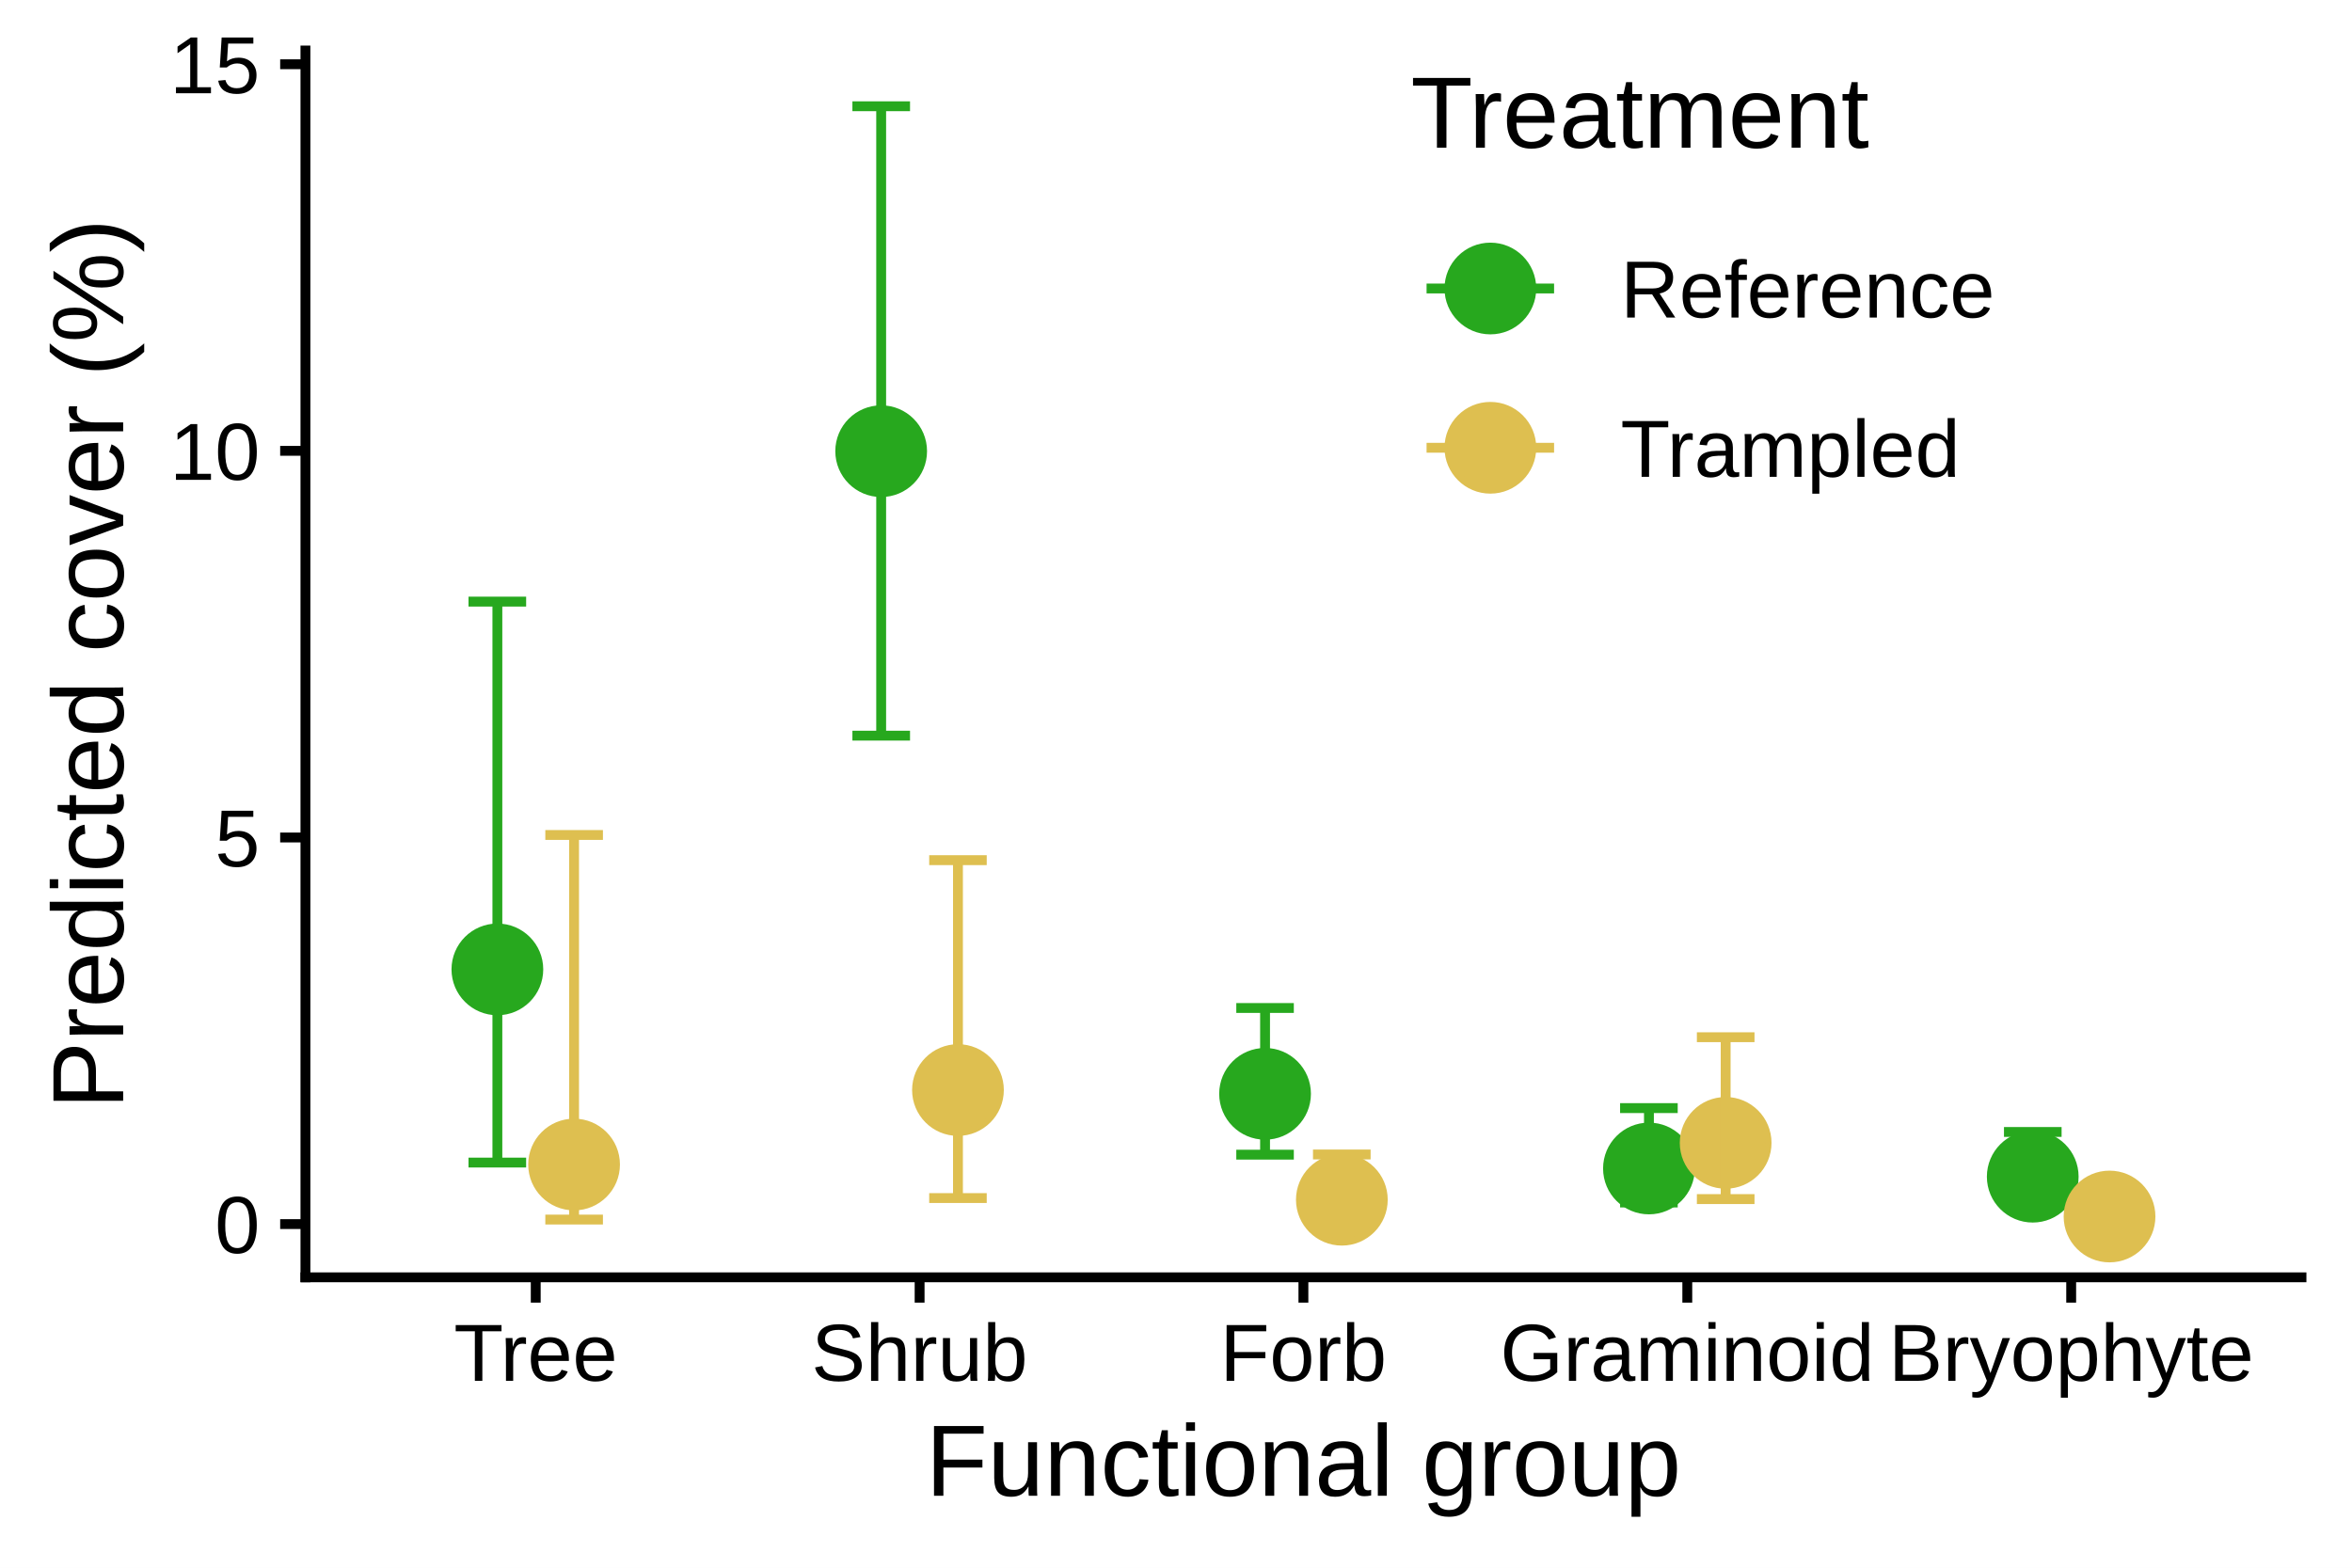
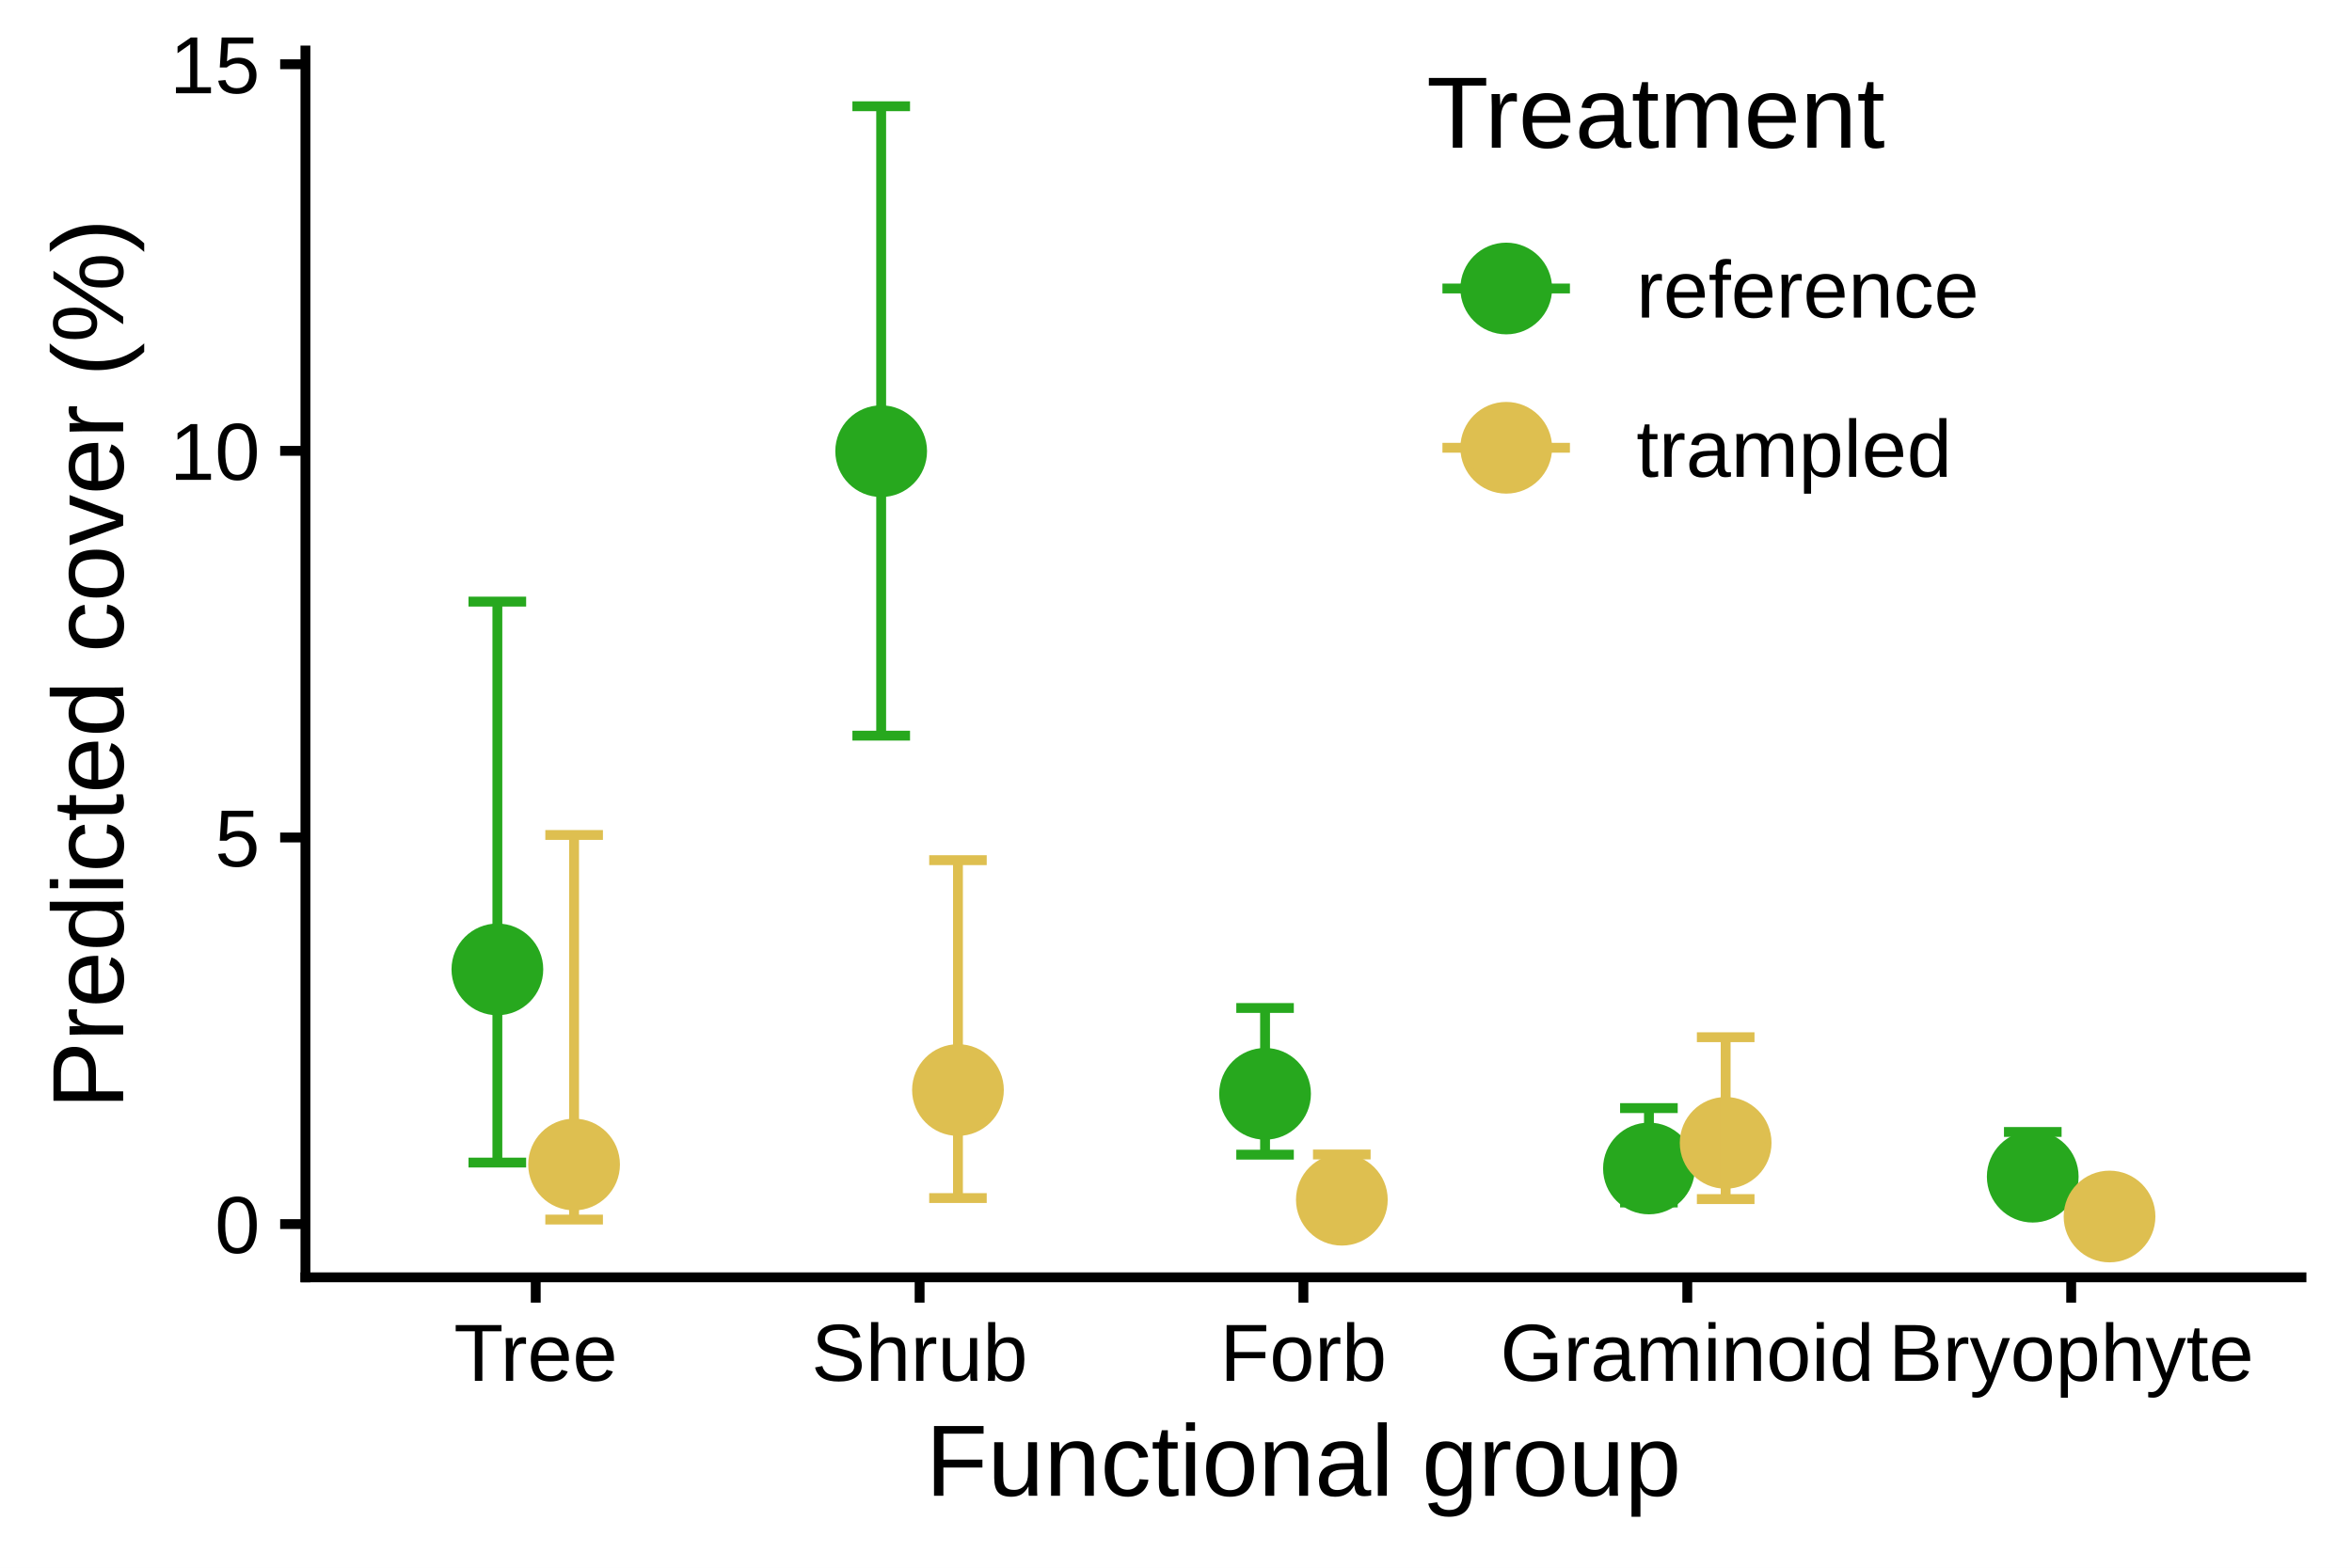
<svg xmlns="http://www.w3.org/2000/svg" width="255.12pt" height="170.08pt" viewBox="0 0 255.12 170.08">
  <g class="svglite">
    <defs>
      <style type="text/css">
    .svglite line, .svglite polyline, .svglite polygon, .svglite path, .svglite rect, .svglite circle {
      fill: none;
      stroke: #000000;
      stroke-linecap: round;
      stroke-linejoin: round;
      stroke-miterlimit: 10.00;
    }
    .svglite text {
      white-space: pre;
    }
    .svglite g.glyphgroup path {
      fill: inherit;
      stroke: none;
    }
  </style>
    </defs>
    <rect width="100%" height="100%" style="stroke: none; fill: #FFFFFF;" />
    <defs>
      <clipPath id="cpMC4wMHwyNTUuMTJ8MC4wMHwxNzAuMDg=">
        <rect x="0.00" y="0.00" width="255.12" height="170.08" />
      </clipPath>
    </defs>
    <g clip-path="url(#cpMC4wMHwyNTUuMTJ8MC4wMHwxNzAuMDg=)">
      <rect x="0.00" y="0.00" width="255.12" height="170.08" style="stroke-width: 1.07; stroke: #FFFFFF; fill: #FFFFFF;" />
    </g>
    <defs>
      <clipPath id="cpMzMuMTN8MjQ5LjY0fDUuNDh8MTM4LjU4">
        <rect x="33.13" y="5.48" width="216.51" height="133.10" />
      </clipPath>
    </defs>
    <g clip-path="url(#cpMzMuMTN8MjQ5LjY0fDUuNDh8MTM4LjU4)">
      <rect x="33.13" y="5.48" width="216.51" height="133.10" style="stroke-width: 1.07; stroke: none; fill: #FFFFFF;" />
      <circle cx="220.49" cy="127.66" r="4.62" style="stroke-width: 0.71; stroke: #27A81E; fill: #27A81E;" />
      <circle cx="228.82" cy="131.98" r="4.62" style="stroke-width: 0.71; stroke: #DEBF50; fill: #DEBF50;" />
      <circle cx="53.95" cy="105.17" r="4.62" style="stroke-width: 0.71; stroke: #27A81E; fill: #27A81E;" />
      <circle cx="62.27" cy="126.34" r="4.62" style="stroke-width: 0.71; stroke: #DEBF50; fill: #DEBF50;" />
      <circle cx="137.22" cy="118.67" r="4.62" style="stroke-width: 0.71; stroke: #27A81E; fill: #27A81E;" />
      <circle cx="145.55" cy="130.16" r="4.62" style="stroke-width: 0.71; stroke: #DEBF50; fill: #DEBF50;" />
      <circle cx="178.86" cy="126.77" r="4.62" style="stroke-width: 0.71; stroke: #27A81E; fill: #27A81E;" />
      <circle cx="187.18" cy="123.99" r="4.62" style="stroke-width: 0.71; stroke: #DEBF50; fill: #DEBF50;" />
      <circle cx="95.58" cy="48.95" r="4.62" style="stroke-width: 0.71; stroke: #27A81E; fill: #27A81E;" />
      <circle cx="103.91" cy="118.26" r="4.62" style="stroke-width: 0.71; stroke: #DEBF50; fill: #DEBF50;" />
      <polyline points="217.37,122.81 223.62,122.81 " style="stroke-width: 1.07; stroke: #27A81E; stroke-linecap: butt;" />
      <polyline points="220.49,122.81 220.49,130.47 " style="stroke-width: 1.07; stroke: #27A81E; stroke-linecap: butt;" />
      <polyline points="217.37,130.47 223.62,130.47 " style="stroke-width: 1.07; stroke: #27A81E; stroke-linecap: butt;" />
      <polyline points="225.70,130.59 231.94,130.59 " style="stroke-width: 1.07; stroke: #DEBF50; stroke-linecap: butt;" />
      <polyline points="228.82,130.59 228.82,132.53 " style="stroke-width: 1.07; stroke: #DEBF50; stroke-linecap: butt;" />
      <polyline points="225.70,132.53 231.94,132.53 " style="stroke-width: 1.07; stroke: #DEBF50; stroke-linecap: butt;" />
      <polyline points="50.82,65.27 57.07,65.27 " style="stroke-width: 1.07; stroke: #27A81E; stroke-linecap: butt;" />
      <polyline points="53.95,65.27 53.95,126.13 " style="stroke-width: 1.07; stroke: #27A81E; stroke-linecap: butt;" />
      <polyline points="50.82,126.13 57.07,126.13 " style="stroke-width: 1.07; stroke: #27A81E; stroke-linecap: butt;" />
      <polyline points="59.15,90.59 65.40,90.59 " style="stroke-width: 1.07; stroke: #DEBF50; stroke-linecap: butt;" />
      <polyline points="62.27,90.59 62.27,132.31 " style="stroke-width: 1.07; stroke: #DEBF50; stroke-linecap: butt;" />
      <polyline points="59.15,132.31 65.40,132.31 " style="stroke-width: 1.07; stroke: #DEBF50; stroke-linecap: butt;" />
      <polyline points="134.10,109.36 140.34,109.36 " style="stroke-width: 1.07; stroke: #27A81E; stroke-linecap: butt;" />
      <polyline points="137.22,109.36 137.22,125.27 " style="stroke-width: 1.07; stroke: #27A81E; stroke-linecap: butt;" />
      <polyline points="134.10,125.27 140.34,125.27 " style="stroke-width: 1.07; stroke: #27A81E; stroke-linecap: butt;" />
      <polyline points="142.42,125.25 148.67,125.25 " style="stroke-width: 1.07; stroke: #DEBF50; stroke-linecap: butt;" />
      <polyline points="145.55,125.25 145.55,132.03 " style="stroke-width: 1.07; stroke: #DEBF50; stroke-linecap: butt;" />
      <polyline points="142.42,132.03 148.67,132.03 " style="stroke-width: 1.07; stroke: #DEBF50; stroke-linecap: butt;" />
      <polyline points="175.73,120.22 181.98,120.22 " style="stroke-width: 1.07; stroke: #27A81E; stroke-linecap: butt;" />
      <polyline points="178.86,120.22 178.86,130.46 " style="stroke-width: 1.07; stroke: #27A81E; stroke-linecap: butt;" />
      <polyline points="175.73,130.46 181.98,130.46 " style="stroke-width: 1.07; stroke: #27A81E; stroke-linecap: butt;" />
      <polyline points="184.06,112.53 190.31,112.53 " style="stroke-width: 1.07; stroke: #DEBF50; stroke-linecap: butt;" />
      <polyline points="187.18,112.53 187.18,130.09 " style="stroke-width: 1.07; stroke: #DEBF50; stroke-linecap: butt;" />
      <polyline points="184.06,130.09 190.31,130.09 " style="stroke-width: 1.07; stroke: #DEBF50; stroke-linecap: butt;" />
      <polyline points="92.46,11.53 98.71,11.53 " style="stroke-width: 1.07; stroke: #27A81E; stroke-linecap: butt;" />
      <polyline points="95.58,11.53 95.58,79.81 " style="stroke-width: 1.07; stroke: #27A81E; stroke-linecap: butt;" />
      <polyline points="92.46,79.81 98.71,79.81 " style="stroke-width: 1.07; stroke: #27A81E; stroke-linecap: butt;" />
      <polyline points="100.79,93.32 107.03,93.32 " style="stroke-width: 1.07; stroke: #DEBF50; stroke-linecap: butt;" />
      <polyline points="103.91,93.32 103.91,129.98 " style="stroke-width: 1.07; stroke: #DEBF50; stroke-linecap: butt;" />
      <polyline points="100.79,129.98 107.03,129.98 " style="stroke-width: 1.07; stroke: #DEBF50; stroke-linecap: butt;" />
    </g>
    <g clip-path="url(#cpMC4wMHwyNTUuMTJ8MC4wMHwxNzAuMDg=)">
      <polyline points="33.13,138.58 33.13,5.48 " style="stroke-width: 1.07; stroke-linecap: square;" />
      <text x="28.20" y="135.95" text-anchor="end" style="font-size: 8.80px; font-family: &quot;Arial&quot;;" textLength="4.89px" lengthAdjust="spacingAndGlyphs">0</text>
      <text x="28.20" y="94.01" text-anchor="end" style="font-size: 8.80px; font-family: &quot;Arial&quot;;" textLength="4.89px" lengthAdjust="spacingAndGlyphs">5</text>
      <text x="28.20" y="52.06" text-anchor="end" style="font-size: 8.80px; font-family: &quot;Arial&quot;;" textLength="9.78px" lengthAdjust="spacingAndGlyphs">10</text>
      <text x="28.20" y="10.12" text-anchor="end" style="font-size: 8.80px; font-family: &quot;Arial&quot;;" textLength="9.78px" lengthAdjust="spacingAndGlyphs">15</text>
      <polyline points="30.39,132.80 33.13,132.80 " style="stroke-width: 1.07; stroke-linecap: butt;" />
      <polyline points="30.39,90.86 33.13,90.86 " style="stroke-width: 1.07; stroke-linecap: butt;" />
      <polyline points="30.39,48.91 33.13,48.91 " style="stroke-width: 1.07; stroke-linecap: butt;" />
      <polyline points="30.39,6.97 33.13,6.97 " style="stroke-width: 1.07; stroke-linecap: butt;" />
      <polyline points="33.13,138.58 249.64,138.58 " style="stroke-width: 1.07; stroke-linecap: square;" />
      <polyline points="58.11,141.32 58.11,138.58 " style="stroke-width: 1.07; stroke-linecap: butt;" />
      <polyline points="99.75,141.32 99.75,138.58 " style="stroke-width: 1.07; stroke-linecap: butt;" />
      <polyline points="141.38,141.32 141.38,138.58 " style="stroke-width: 1.07; stroke-linecap: butt;" />
      <polyline points="183.02,141.32 183.02,138.58 " style="stroke-width: 1.07; stroke-linecap: butt;" />
      <polyline points="224.66,141.32 224.66,138.58 " style="stroke-width: 1.07; stroke-linecap: butt;" />
      <text x="58.11" y="149.81" text-anchor="middle" style="font-size: 8.80px; font-family: &quot;Arial&quot;;" textLength="17.75px" lengthAdjust="spacingAndGlyphs">Tree</text>
      <text x="99.75" y="149.81" text-anchor="middle" style="font-size: 8.80px; font-family: &quot;Arial&quot;;" textLength="23.47px" lengthAdjust="spacingAndGlyphs">Shrub</text>
      <text x="141.38" y="149.81" text-anchor="middle" style="font-size: 8.80px; font-family: &quot;Arial&quot;;" textLength="18.08px" lengthAdjust="spacingAndGlyphs">Forb</text>
      <text x="183.02" y="149.81" text-anchor="middle" style="font-size: 8.80px; font-family: &quot;Arial&quot;;" textLength="40.56px" lengthAdjust="spacingAndGlyphs">Graminoid</text>
      <text x="224.66" y="149.81" text-anchor="middle" style="font-size: 8.80px; font-family: &quot;Arial&quot;;" textLength="39.61px" lengthAdjust="spacingAndGlyphs">Bryophyte</text>
      <text x="141.38" y="162.28" text-anchor="middle" style="font-size: 11.00px; font-family: &quot;Arial&quot;;" textLength="82.00px" lengthAdjust="spacingAndGlyphs">Functional group</text>
      <text transform="translate(13.36,72.03) rotate(-90)" text-anchor="middle" style="font-size: 11.00px; font-family: &quot;Arial&quot;;" textLength="96.62px" lengthAdjust="spacingAndGlyphs">Predicted cover (%)</text>
-       <text x="153.02" y="16.02" style="font-size: 11.00px; font-family: &quot;Arial&quot;;" textLength="49.75px" lengthAdjust="spacingAndGlyphs">Treatment</text>
-       <rect x="153.02" y="22.66" width="17.28" height="17.28" style="stroke-width: 1.07; stroke: none; fill: #FFFFFF;" />
-       <circle cx="161.66" cy="31.30" r="4.62" style="stroke-width: 0.71; stroke: #27A81E; fill: #27A81E;" />
-       <line x1="154.74" y1="31.30" x2="168.57" y2="31.30" style="stroke-width: 1.07; stroke: #27A81E; stroke-linecap: butt;" />
-       <rect x="153.02" y="39.94" width="17.28" height="17.28" style="stroke-width: 1.07; stroke: none; fill: #FFFFFF;" />
-       <circle cx="161.66" cy="48.58" r="4.62" style="stroke-width: 0.71; stroke: #DEBF50; fill: #DEBF50;" />
-       <line x1="154.74" y1="48.58" x2="168.57" y2="48.58" style="stroke-width: 1.07; stroke: #DEBF50; stroke-linecap: butt;" />
-       <text x="175.78" y="34.45" style="font-size: 8.80px; font-family: &quot;Arial&quot;;" textLength="40.58px" lengthAdjust="spacingAndGlyphs">Reference</text>
-       <text x="175.78" y="51.73" style="font-size: 8.80px; font-family: &quot;Arial&quot;;" textLength="36.81px" lengthAdjust="spacingAndGlyphs">Trampled</text>
+       <text x="154.74" y="16.02" style="font-size: 11.00px; font-family: &quot;Arial&quot;;" textLength="49.75px" lengthAdjust="spacingAndGlyphs">Treatment</text>
+       <rect x="154.74" y="22.66" width="17.28" height="17.28" style="stroke-width: 1.07; stroke: none; fill: #FFFFFF;" />
+       <circle cx="163.38" cy="31.30" r="4.62" style="stroke-width: 0.71; stroke: #27A81E; fill: #27A81E;" />
+       <line x1="156.46" y1="31.30" x2="170.29" y2="31.30" style="stroke-width: 1.07; stroke: #27A81E; stroke-linecap: butt;" />
+       <rect x="154.74" y="39.94" width="17.28" height="17.28" style="stroke-width: 1.07; stroke: none; fill: #FFFFFF;" />
+       <circle cx="163.38" cy="48.58" r="4.62" style="stroke-width: 0.71; stroke: #DEBF50; fill: #DEBF50;" />
+       <line x1="156.46" y1="48.58" x2="170.29" y2="48.58" style="stroke-width: 1.07; stroke: #DEBF50; stroke-linecap: butt;" />
+       <text x="177.49" y="34.45" style="font-size: 8.80px; font-family: &quot;Arial&quot;;" textLength="37.14px" lengthAdjust="spacingAndGlyphs">reference</text>
+       <text x="177.49" y="51.73" style="font-size: 8.80px; font-family: &quot;Arial&quot;;" textLength="34.20px" lengthAdjust="spacingAndGlyphs">trampled</text>
    </g>
  </g>
</svg>
